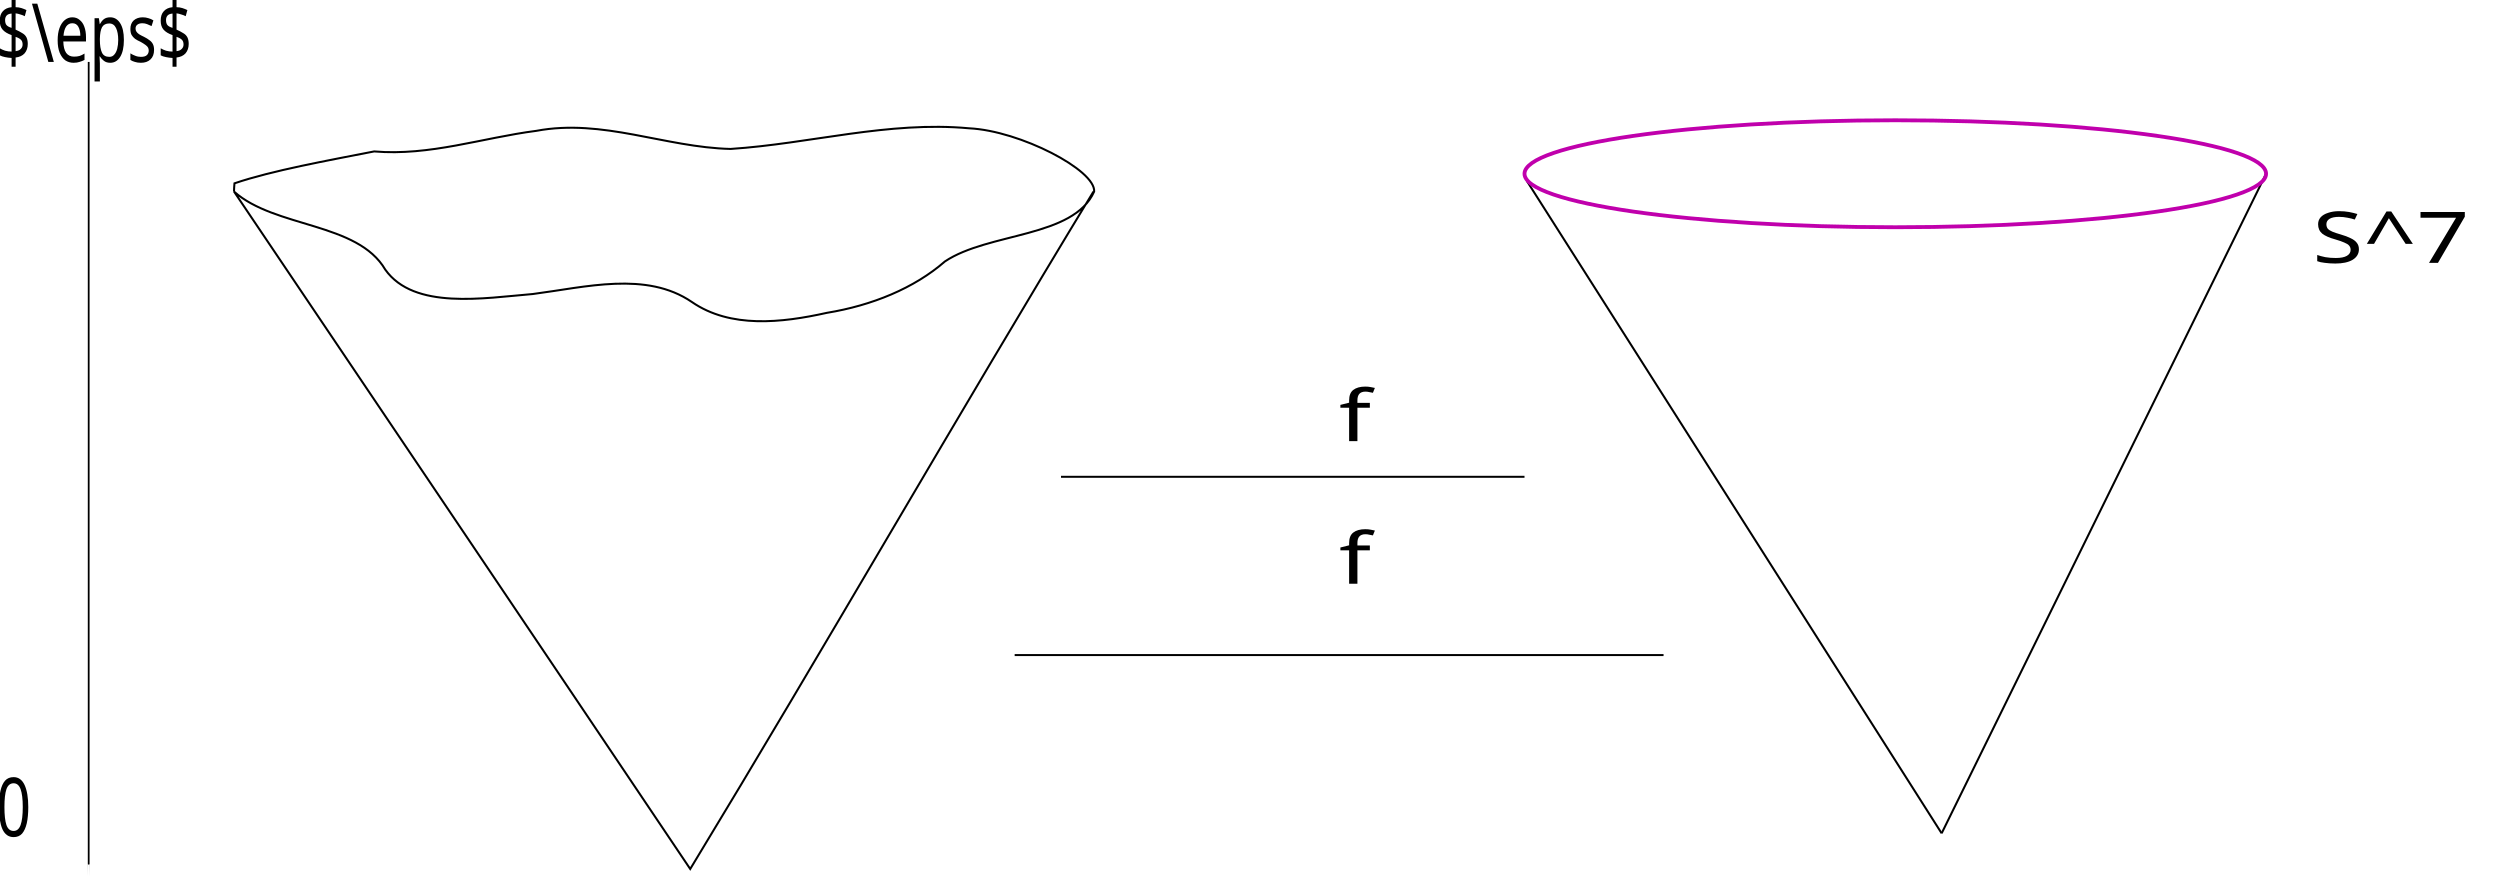
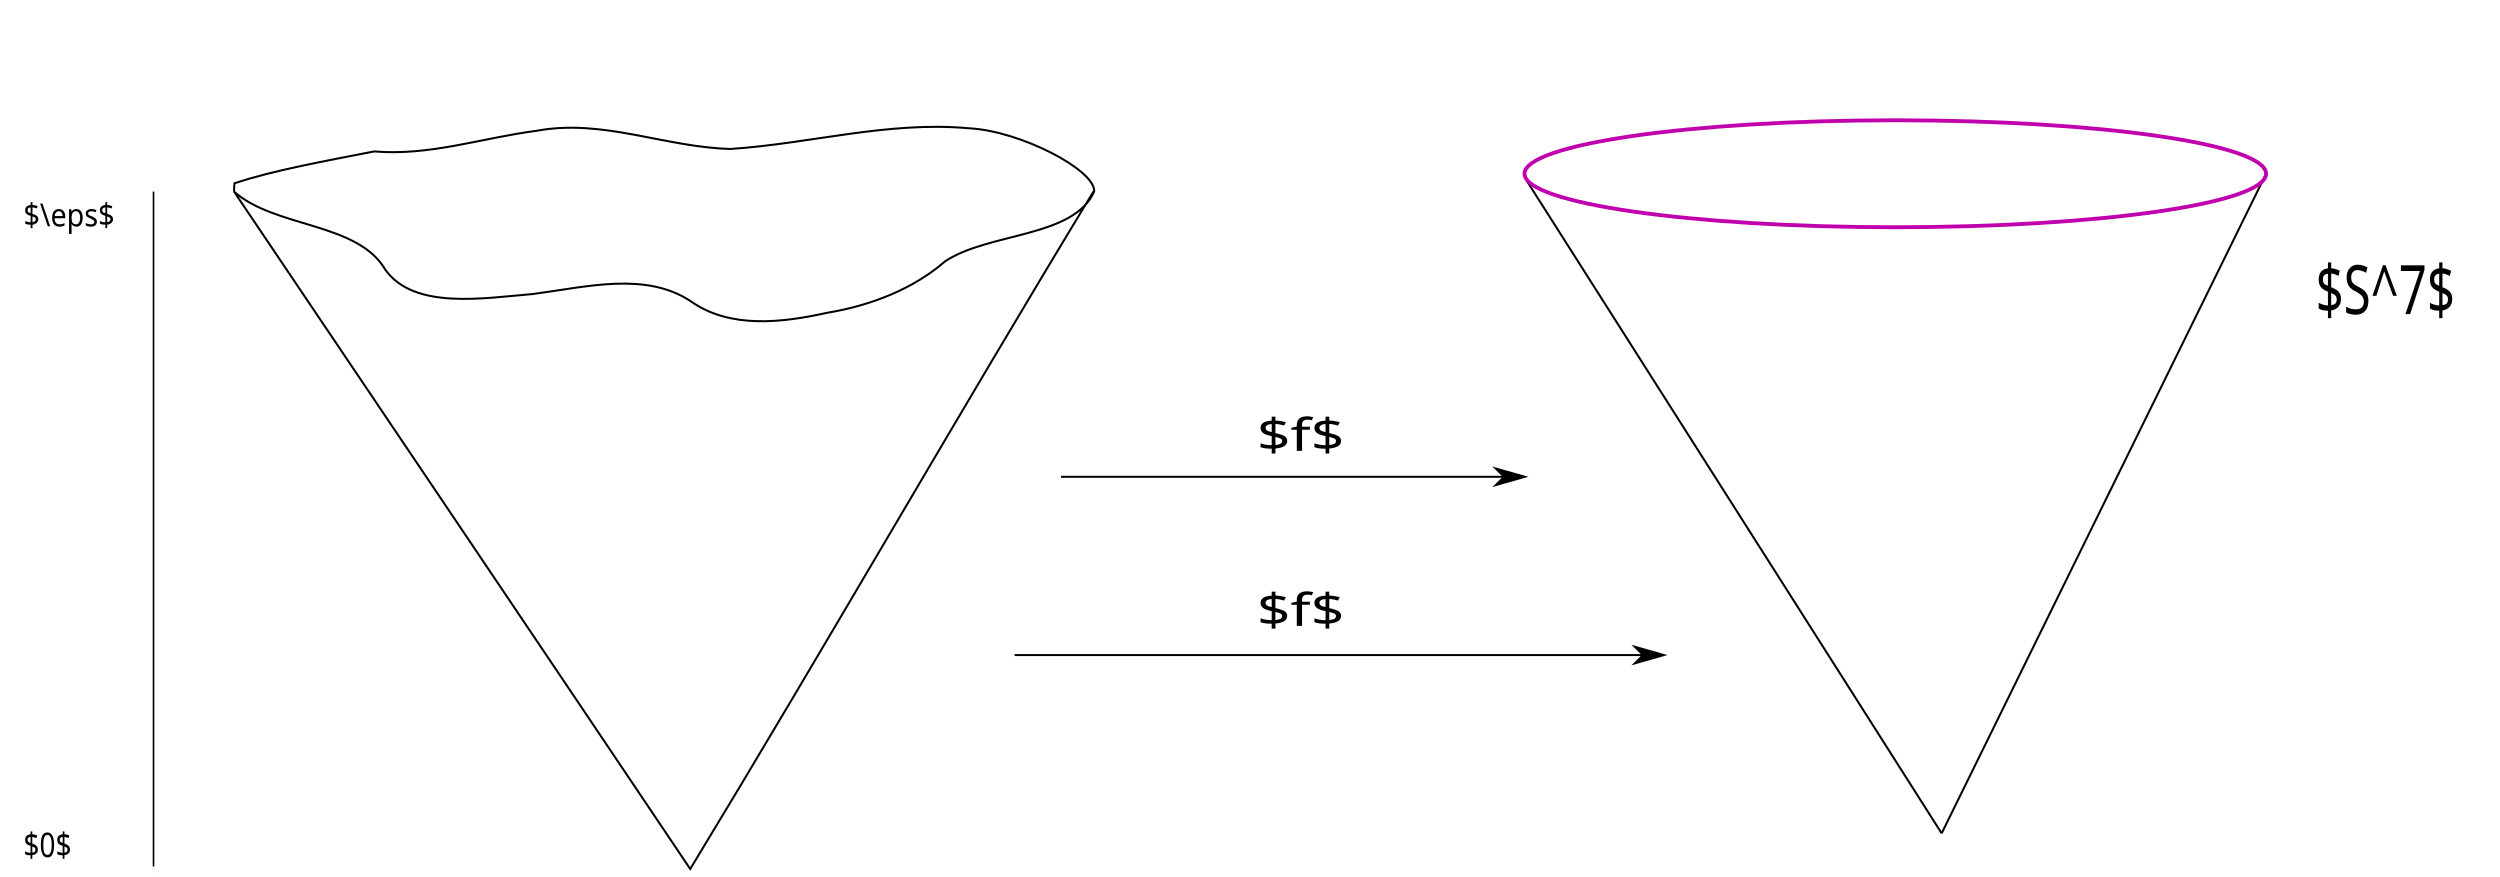
<svg xmlns="http://www.w3.org/2000/svg" width="204.08mm" height="71.541mm" viewBox="0 0 204.08 71.541" version="1.1" id="svg8">
-   <defs id="defs2" />
+   <defs id="defs2">
+     <marker style="overflow:visible;" id="marker1184" refX="0.0" refY="0.0" orient="auto">
+       <path transform="scale(0.8) rotate(180) translate(12.5,0)" style="fill-rule:evenodd;stroke:#000000;stroke-width:1pt;stroke-opacity:1;fill:#000000;fill-opacity:1" d="M 0.0,0.0 L 5.0,-5.0 L -12.5,0.0 L 5.0,5.0 L 0.0,0.0 z " id="path1182" />
+     </marker>
+     <marker style="overflow:visible;" id="marker1144" refX="0.0" refY="0.0" orient="auto">
+       <path transform="scale(0.8) rotate(180) translate(12.5,0)" style="fill-rule:evenodd;stroke:#000000;stroke-width:1pt;stroke-opacity:1;fill:#000000;fill-opacity:1" d="M 0.0,0.0 L 5.0,-5.0 L -12.5,0.0 L 5.0,5.0 L 0.0,0.0 z " id="path1142" />
+     </marker>
+   </defs>
  <g id="layer1" transform="translate(-2.510129,-29.25719)">
    <path id="path837" style="fill:none;stroke:#000000;stroke-width:0.166px;stroke-linecap:butt;stroke-linejoin:miter;stroke-opacity:1" d="M 91.771,44.896 C 80.712,63.103 69.912,81.987 58.854,100.194 46.465,81.751 34.03,63.327 21.614,44.896 c 3.354,2.983 10.082,2.49 12.349,6.375 2.357,3.305 8.045,2.32 12.04,1.988 4.306,-0.555 9.27,-1.892 12.988,0.652 3.143,2.168 7.322,1.707 11.018,0.884 3.688,-0.603 7.134,-2.012 9.635,-4.194 3.569,-2.387 10.501,-1.92 12.184,-5.706 0.131,-1.746 -6.042,-4.96 -10.202,-5.164 -6.608,-0.61 -12.984,1.261 -19.479,1.685 -5.349,-0.128 -10.436,-2.497 -15.86,-1.477 -4.413,0.571 -8.678,2.063 -13.234,1.68 -3.732,0.733 -8.331,1.558 -11.402,2.604 l -0.027,0.348 -0.012,0.325" />
    <path style="fill:none;stroke:#000000;stroke-width:0.166px;stroke-linecap:butt;stroke-linejoin:miter;stroke-opacity:1" d="M 161.01,97.283 127.147,44.023" id="path839" />
    <path style="fill:none;stroke:#000000;stroke-width:0.166px;stroke-linecap:butt;stroke-linejoin:miter;stroke-opacity:1" d="M 161.01,97.283 187.495,43.441" id="path841" />
    <ellipse style="fill:none;fill-opacity:0.614;fill-rule:evenodd;stroke:#c000ac;stroke-width:0.314;stroke-dashoffset:0.1" id="path843" cx="157.226" cy="43.441" rx="30.268" ry="4.366" />
-     <path style="fill:none;stroke:#000000;stroke-width:0.166px;stroke-linecap:butt;stroke-linejoin:miter;stroke-opacity:1" d="m 89.122,68.179 c 37.836,0 37.836,0 37.836,0" id="path845" />
-     <path style="fill:none;stroke:#000000;stroke-width:0.166px;stroke-linecap:butt;stroke-linejoin:miter;stroke-opacity:1" d="m 85.339,82.731 c 52.97,0 52.97,0 52.97,0" id="path847" />
-     <text xml:space="preserve" style="font-style:normal;font-weight:normal;font-size:6.637px;line-height:1.25;font-family:sans-serif;fill:#000000;fill-opacity:1;stroke:none;stroke-width:0.166" x="98.076" y="74.418" id="text851" transform="scale(1.140178,0.877056)">
-       <tspan id="tspan849" x="98.076" y="74.418" style="stroke-width:0.166">f</tspan>
+     <path style="fill:none;stroke:#000000;stroke-width:0.166;stroke-linecap:butt;stroke-linejoin:miter;stroke-opacity:1;stroke-miterlimit:4;stroke-dasharray:none;marker-end:url(#marker1184)" d="m 89.122,68.179 c 37.836,0 37.836,0 37.836,0" id="path845" />
+     <path style="fill:none;stroke:#000000;stroke-width:0.166px;stroke-linecap:butt;stroke-linejoin:miter;stroke-opacity:1;marker-end:url(#marker1144)" d="m 85.339,82.731 c 52.97,0 52.97,0 52.97,0" id="path847" />
+     <text xml:space="preserve" style="font-style:normal;font-weight:normal;font-size:4.209px;line-height:1.25;font-family:sans-serif;fill:#000000;fill-opacity:1;stroke:none;stroke-width:0.105" x="92.189" y="75.323" id="text851" transform="scale(1.140178,0.877056)">
+       <tspan id="tspan849" x="92.189" y="75.323" style="stroke-width:0.105">$f$</tspan>
+       <tspan x="92.189" y="80.584" style="stroke-width:0.105" id="tspan860" />
    </text>
-     <text xml:space="preserve" style="font-style:normal;font-weight:normal;font-size:6.637px;line-height:1.25;font-family:sans-serif;fill:#000000;fill-opacity:1;stroke:none;stroke-width:0.166" x="98.076" y="87.692" id="text855" transform="scale(1.140178,0.877056)">
-       <tspan id="tspan853" x="98.076" y="87.692" style="stroke-width:0.166">f</tspan>
+     <text xml:space="preserve" style="font-style:normal;font-weight:normal;font-size:4.209px;line-height:1.25;font-family:sans-serif;fill:#000000;fill-opacity:1;stroke:none;stroke-width:0.105" x="92.189" y="91.612" id="text855" transform="scale(1.140178,0.877056)">
+       <tspan id="tspan853" x="92.189" y="91.612" style="stroke-width:0.105">$f$</tspan>
    </text>
-     <text xml:space="preserve" style="font-style:normal;font-weight:normal;font-size:6.637px;line-height:1.25;font-family:sans-serif;fill:#000000;fill-opacity:1;stroke:none;stroke-width:0.166" x="167.762" y="57.826" id="text859" transform="scale(1.140178,0.877056)">
-       <tspan id="tspan857" x="167.762" y="57.826" style="stroke-width:0.166">S^7</tspan>
+     <path style="fill:none;stroke:#000000;stroke-width:0.133px;stroke-linecap:butt;stroke-linejoin:miter;stroke-opacity:1" d="m 15.042,44.896 c 0,55.946 0,55.902 0,55.902" id="path861" />
+     <text xml:space="preserve" style="font-style:normal;font-weight:normal;font-size:2.516px;line-height:1.25;font-family:sans-serif;fill:#000000;fill-opacity:1;stroke:none;stroke-width:0.063" x="4.844" y="90.521" id="text865" transform="scale(0.9124153,1.095992)">
+       <tspan x="4.844" y="90.521" style="stroke-width:0.063" id="tspan862">$0$</tspan>
    </text>
-     <path style="fill:none;stroke:#000000;stroke-width:0.145px;stroke-linecap:butt;stroke-linejoin:miter;stroke-opacity:1" d="m 9.75,34.313 c 0,66.538 0,66.486 0,66.486" id="path861" />
-     <text xml:space="preserve" style="font-style:normal;font-weight:normal;font-size:5.796px;line-height:1.25;font-family:sans-serif;fill:#000000;fill-opacity:1;stroke:none;stroke-width:0.145" x="2.5" y="84.948" id="text865" transform="scale(0.8710514,1.148038)">
-       <tspan id="tspan863" x="2.5" y="84.948" style="stroke-width:0.145">0</tspan>
+     <text xml:space="preserve" style="font-style:normal;font-weight:normal;font-size:2.461px;line-height:1.25;font-family:sans-serif;fill:#000000;fill-opacity:1;stroke:none;stroke-width:0.062" x="4.635" y="45.47" id="text869" transform="scale(0.9526162,1.049741)">
+       <tspan x="4.635" y="45.47" style="stroke-width:0.062" id="tspan873">$\eps$</tspan>
    </text>
-     <text xml:space="preserve" style="font-style:normal;font-weight:normal;font-size:5.796px;line-height:1.25;font-family:sans-serif;fill:#000000;fill-opacity:1;stroke:none;stroke-width:0.145" x="2.5" y="29.888" id="text869" transform="scale(0.8710514,1.148038)">
-       <tspan x="2.5" y="29.888" style="stroke-width:0.145" id="tspan873">$\eps$</tspan>
+     <text xml:space="preserve" style="font-style:normal;font-weight:normal;font-size:4.724px;line-height:1.25;font-family:sans-serif;fill:#000000;fill-opacity:1;stroke:none;stroke-width:0.118" x="225.639" y="46.597" id="text854" transform="scale(0.8488584,1.178053)">
+       <tspan x="225.639" y="46.597" style="stroke-width:0.118" id="tspan856">$S^7$</tspan>
    </text>
  </g>
</svg>
